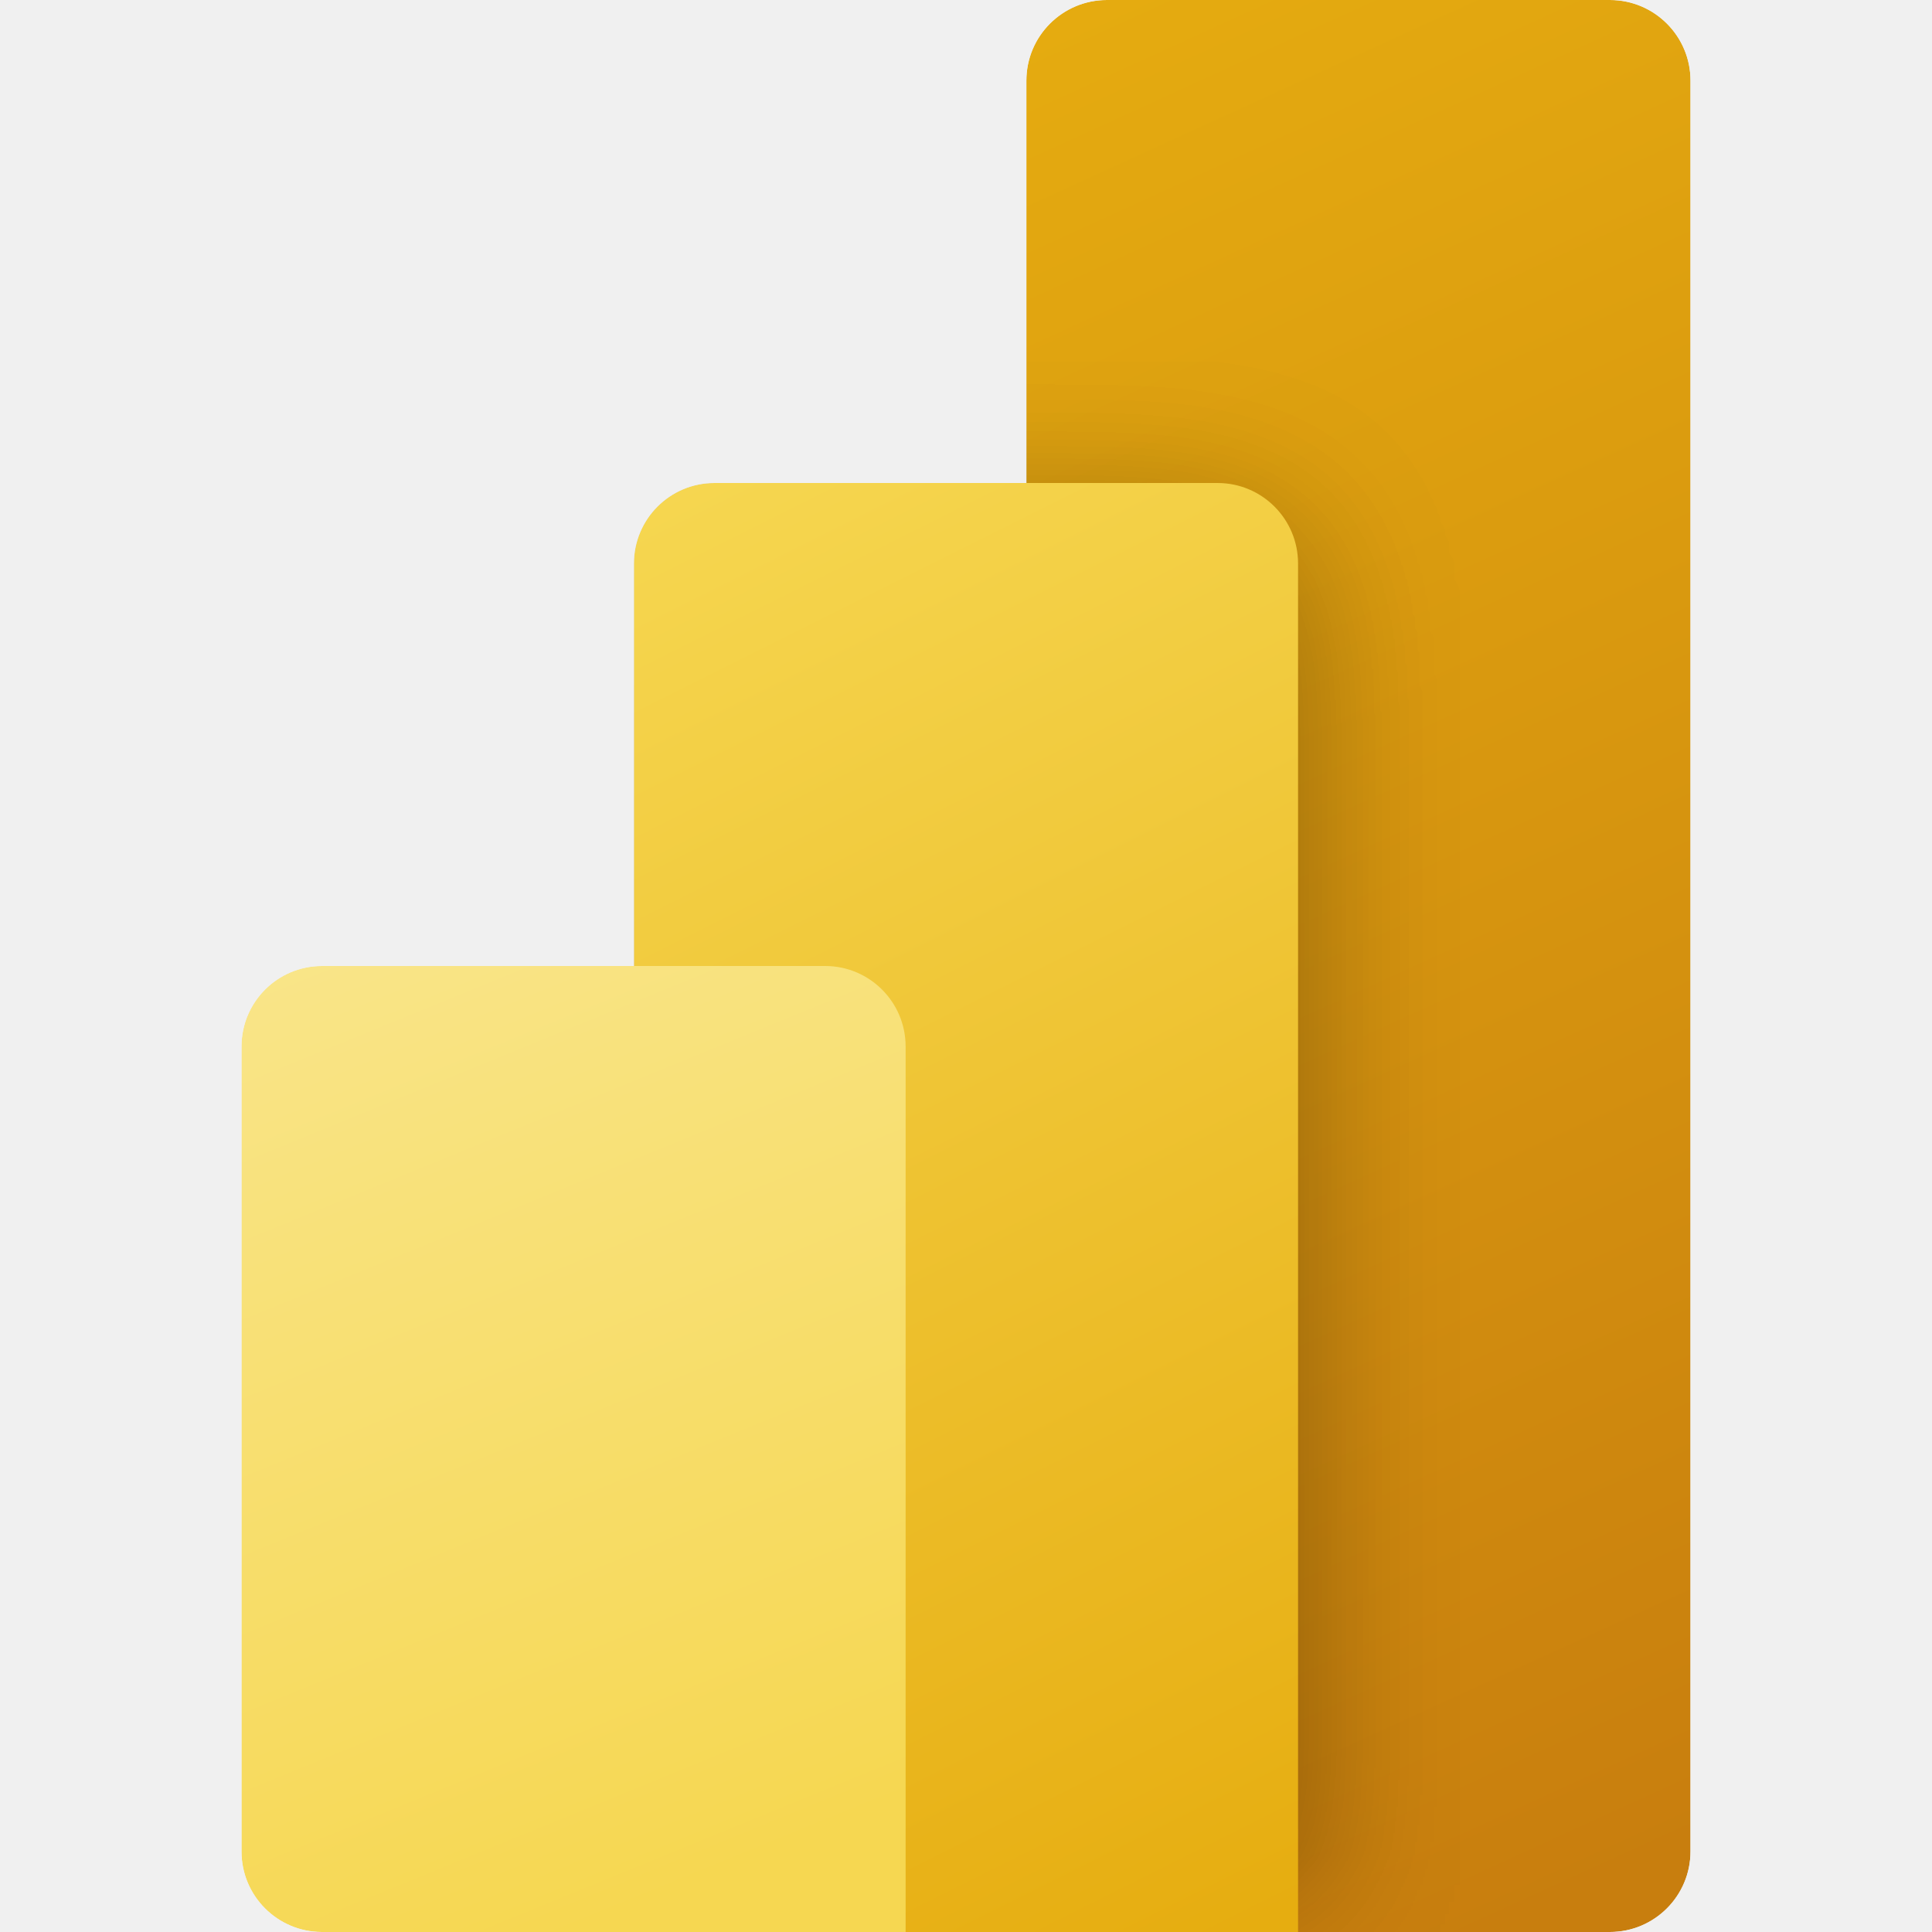
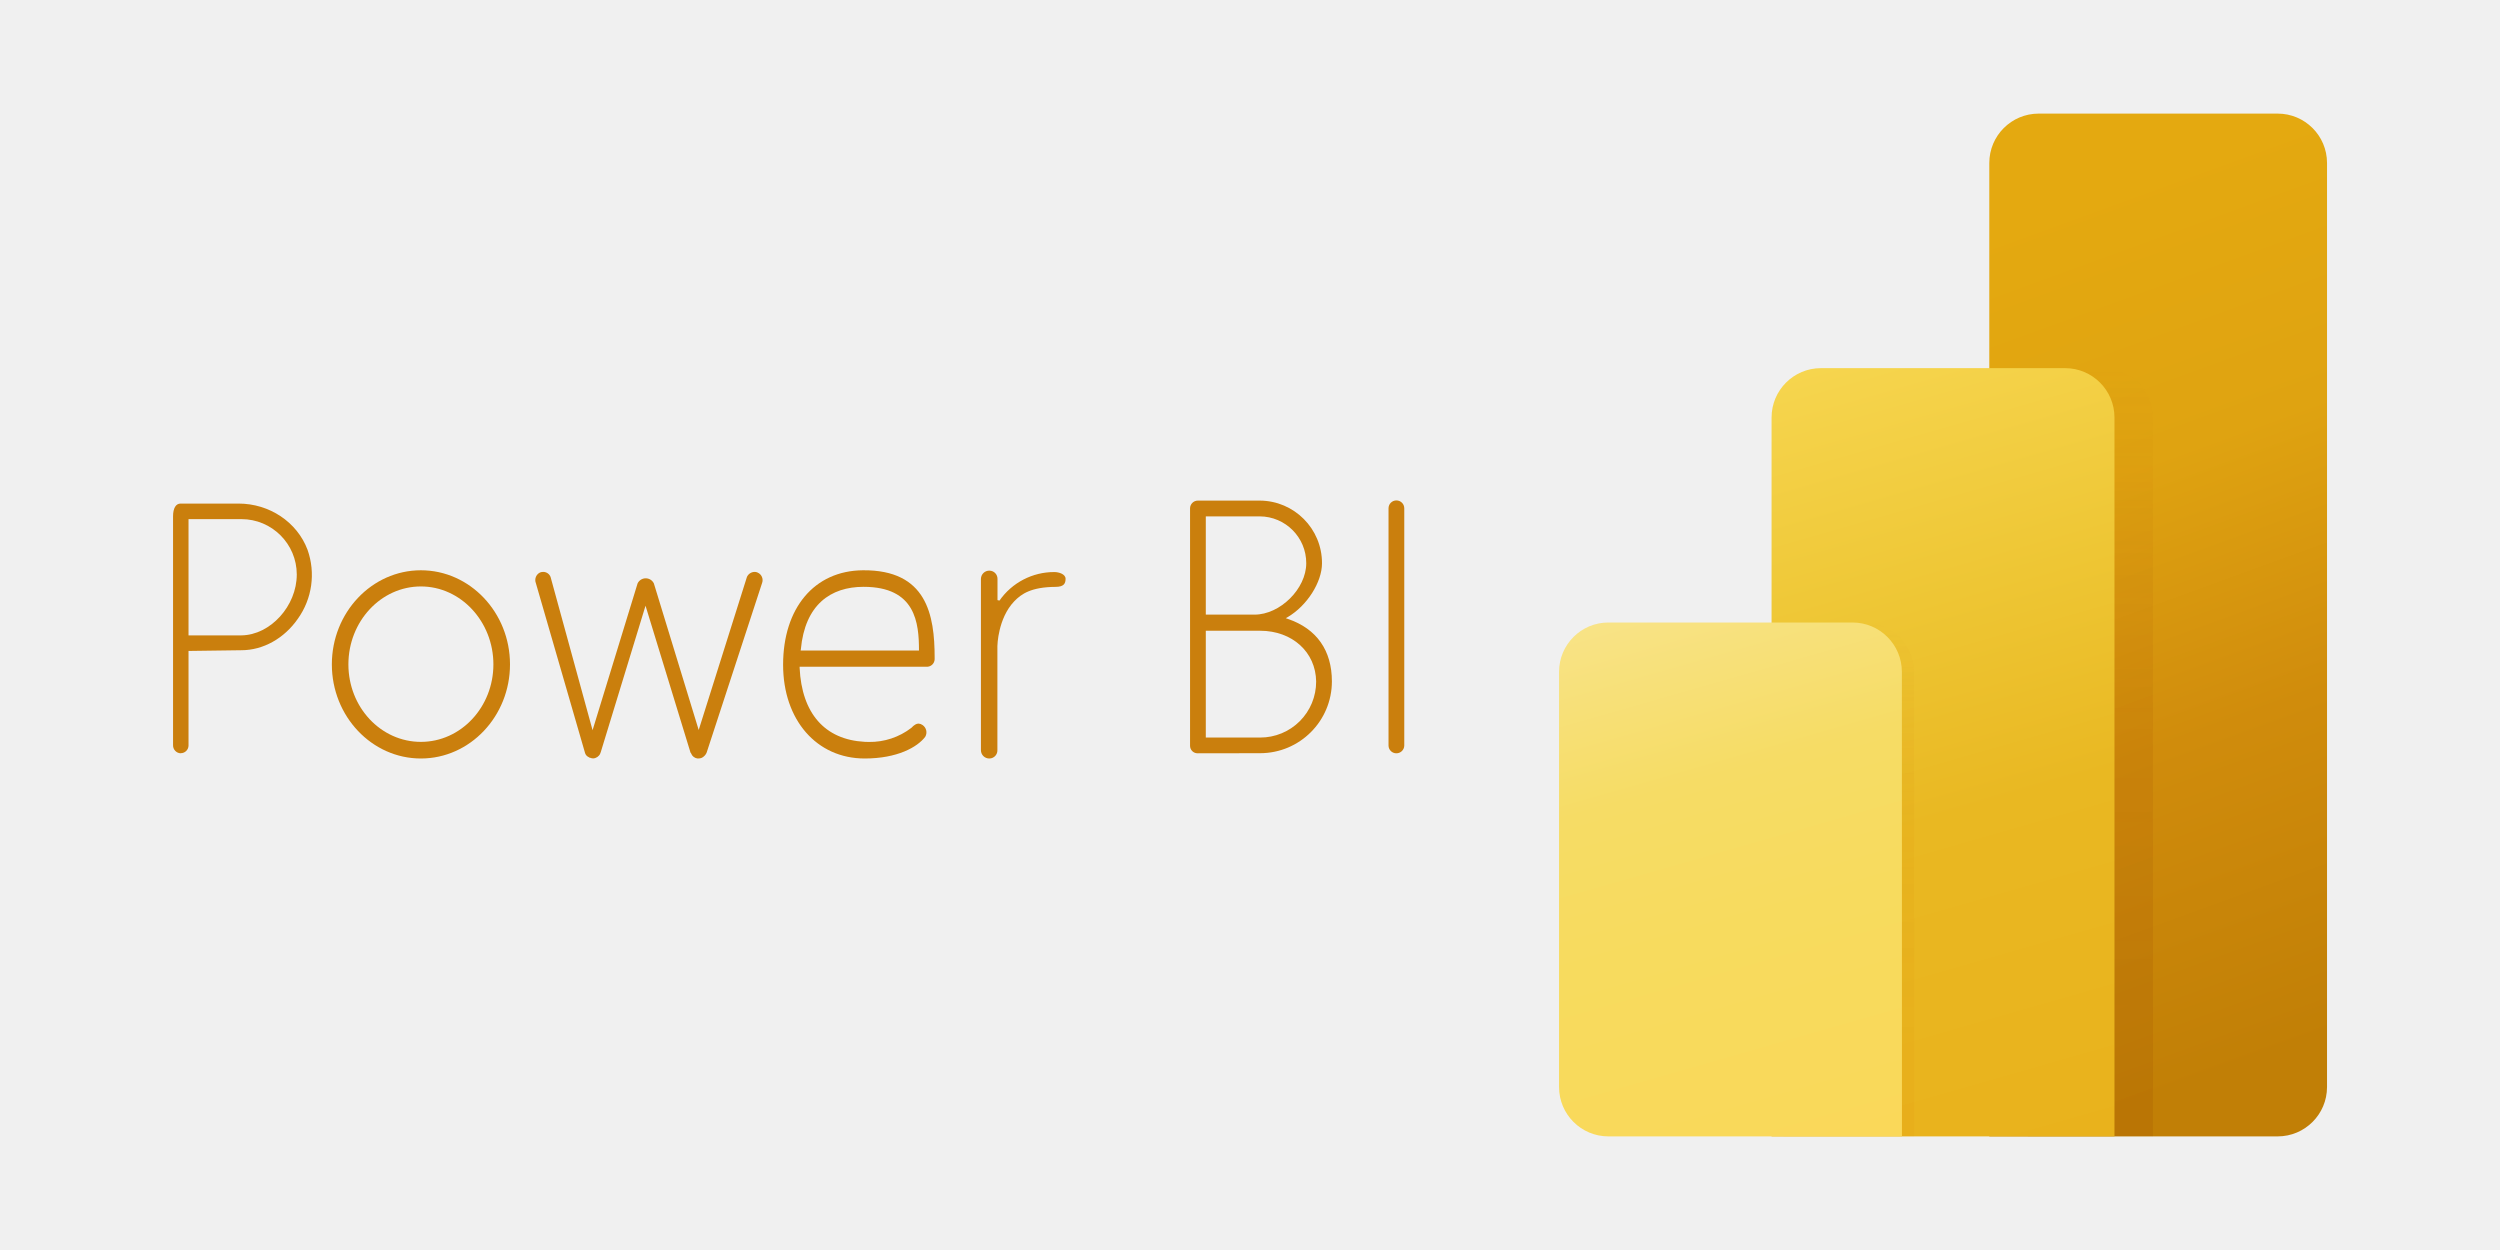
- <svg xmlns="http://www.w3.org/2000/svg" fill="none" viewBox="0 0 1600 1600">
-   <mask id="prefix__a" style="mask-type:alpha" maskUnits="userSpaceOnUse" x="200" y="0" width="1200" height="1600">
-     <path d="M1333.25 0c36.86 0 66.75 29.885 66.75 66.75v1466.5c0 36.86-29.89 66.75-66.75 66.75H266.667c-36.819 0-66.667-29.85-66.667-66.67V866.667C200 829.848 229.848 800 266.667 800H525V466.667C525 429.848 554.848 400 591.667 400H850V66.75C850 29.885 879.885 0 916.75 0h416.5z" fill="#fff" />
-   </mask>
-   <g mask="url(#prefix__a)">
-     <path d="M1400 66.75v1466.5c0 36.86-29.89 66.75-66.75 66.75h-416.5c-36.865 0-66.75-29.89-66.75-66.75V66.75C850 29.885 879.885 0 916.75 0h416.5c36.87 0 66.75 29.885 66.75 66.75z" fill="url(#prefix__paint0_linear_8592:56198)" />
-     <g filter="url(#prefix__filter0_dd_8592:56198)">
-       <path d="M1075 466.667V1600H525V466.667C525 429.848 554.848 400 591.667 400h416.663c36.82 0 66.67 29.848 66.67 66.667z" fill="url(#prefix__paint1_linear_8592:56198)" />
+ <svg xmlns="http://www.w3.org/2000/svg" viewBox="0 0 1000 500">
+   <defs>
+     <linearGradient id="linear-gradient" x1="800.29" y1="85.09" x2="921.64" y2="418.5" gradientUnits="userSpaceOnUse">
+       <stop offset="0.01" stop-color="#e4a910" />
+       <stop offset="0.32" stop-color="#dfa311" />
+       <stop offset="0.63" stop-color="#d08c0c" />
+       <stop offset="1" stop-color="#c17f06" />
+     </linearGradient>
+     <linearGradient id="linear-gradient-2" x1="836.16" y1="454.56" x2="836.16" y2="147.27" gradientUnits="userSpaceOnUse">
+       <stop offset="0" stop-color="#c17f06" />
+       <stop offset="0.22" stop-color="#c17f06" stop-opacity="0.99" />
+       <stop offset="0.37" stop-color="#c28006" stop-opacity="0.94" />
+       <stop offset="0.5" stop-color="#c38107" stop-opacity="0.86" />
+       <stop offset="0.61" stop-color="#c58207" stop-opacity="0.75" />
+       <stop offset="0.72" stop-color="#c78408" stop-opacity="0.61" />
+       <stop offset="0.82" stop-color="#ca8609" stop-opacity="0.43" />
+       <stop offset="0.91" stop-color="#cd890b" stop-opacity="0.22" />
+       <stop offset="1" stop-color="#d08c0c" stop-opacity="0" />
+     </linearGradient>
+     <linearGradient id="linear-gradient-3" x1="730.33" y1="145.9" x2="820.89" y2="461.7" gradientUnits="userSpaceOnUse">
+       <stop offset="0" stop-color="#f6d54e" />
+       <stop offset="0.31" stop-color="#eec634" />
+       <stop offset="0.57" stop-color="#e9b822" />
+       <stop offset="1" stop-color="#e9b21c" />
+     </linearGradient>
+     <linearGradient id="linear-gradient-4" x1="739.57" y1="454.56" x2="739.57" y2="248.96" gradientUnits="userSpaceOnUse">
+       <stop offset="0" stop-color="#f7db5e" />
+       <stop offset="0.2" stop-color="#f7da5d" stop-opacity="0.99" />
+       <stop offset="0.34" stop-color="#f5d75a" stop-opacity="0.95" />
+       <stop offset="0.45" stop-color="#f3d255" stop-opacity="0.89" />
+       <stop offset="0.56" stop-color="#efcc4e" stop-opacity="0.8" />
+       <stop offset="0.66" stop-color="#ebc345" stop-opacity="0.69" />
+       <stop offset="0.75" stop-color="#e6b839" stop-opacity="0.55" />
+       <stop offset="0.84" stop-color="#dfab2c" stop-opacity="0.39" />
+       <stop offset="0.92" stop-color="#d89c1d" stop-opacity="0.21" />
+       <stop offset="1" stop-color="#d08c0c" stop-opacity="0" />
+     </linearGradient>
+     <linearGradient id="linear-gradient-5" x1="661.04" y1="243.09" x2="724.64" y2="464.92" gradientUnits="userSpaceOnUse">
+       <stop offset="0" stop-color="#f8e386" />
+       <stop offset="0.31" stop-color="#f6dc65" />
+       <stop offset="0.57" stop-color="#f7db5e" />
+       <stop offset="1" stop-color="#fad859" />
+     </linearGradient>
+   </defs>
+   <g style="isolation:isolate">
+     <g id="Layer_1" data-name="Layer 1">
+       <path d="M911.06,454.56H795.72V65.19a19.75,19.75,0,0,1,19.75-19.75h95.59a19.75,19.75,0,0,1,19.75,19.75V434.81A19.75,19.75,0,0,1,911.06,454.56Z" style="fill:url(#linear-gradient)" />
+       <path d="M841.44,147.27H811.12V454.56h50.07V167A19.74,19.74,0,0,0,841.44,147.27Z" style="opacity:0.15;mix-blend-mode:multiply;fill:url(#linear-gradient-2)" />
+       <path d="M845.79,454.56H708.63V167a19.74,19.74,0,0,1,19.75-19.74h97.67A19.74,19.74,0,0,1,845.79,167Z" style="fill:url(#linear-gradient-3)" />
+       <path d="M745.9,249H713.5v205.6h52.14V268.71A19.74,19.74,0,0,0,745.9,249Z" style="opacity:0.15;mix-blend-mode:multiply;fill:url(#linear-gradient-4)" />
+       <path d="M760.78,454.56H643.36a19.74,19.74,0,0,1-19.74-19.75V268.71A19.74,19.74,0,0,1,643.36,249H741a19.75,19.75,0,0,1,19.75,19.75Z" style="fill:url(#linear-gradient-5)" />
+       <path d="M72.22,301.32a3.18,3.18,0,0,1-3-3.27V206.54c0-3.25,1.11-5.11,3-5.11H95.42c12.36,0,23.45,7.42,27.59,18.47a30.12,30.12,0,0,1-3.88,27.62c-5.46,7.87-13.89,12.57-22.56,12.57l-21.16.29v37.9a3.11,3.11,0,0,1-3.18,3Zm3.19-47.17H96.57c11.59-.14,22.14-11.75,22.14-24.36a22.16,22.16,0,0,0-22.14-22.14H75.41Z" style="fill:#ca7f0d" />
+       <path d="M168.36,303.4c-19.64,0-35.62-16.89-35.62-37.65s16-37.64,35.62-37.64S204,245,204,265.75,188,303.4,168.36,303.4Zm0-68.82c-16,0-29,14-29,31.17s13,31,29,31,29-13.91,29-31S184.35,234.58,168.36,234.58Z" style="fill:#ca7f0d" />
+       <path d="M279,303.4a3.18,3.18,0,0,1-2.55-2l0-.11-.24-.23-18-58.77L240.26,301s0,0,0,0a.66.66,0,0,0-.17.45,3.3,3.3,0,0,1-2.85,1.92,4.38,4.38,0,0,1-1.27-.29.54.54,0,0,1-.45-.21,2.62,2.62,0,0,1-1.47-1.57l-19.69-68A3.38,3.38,0,0,1,216,229a3.27,3.27,0,0,1,1.22-.24,3.16,3.16,0,0,1,3,2l16.81,61.32,18-58.7a3.61,3.61,0,0,1,6.52,0L279.48,292l19.3-61.24a3.42,3.42,0,0,1,3.11-2A2.66,2.66,0,0,1,303,229a3.32,3.32,0,0,1,1.81,4.28L282.67,301a3.91,3.91,0,0,1-1.26,1.67,2.86,2.86,0,0,1-1.61.69Z" style="fill:#ca7f0d" />
+       <path d="M345.88,303.4c-19.22,0-32.64-15.42-32.64-37.49,0-22.61,12.42-37.65,31.94-37.8,25.46-.21,28.68,17.74,28.68,35v.59a3.1,3.1,0,0,1-3.31,3h-50.7l0,.43c.85,18.23,10.08,28.74,26,29.6.57,0,1.12.05,1.68.05a27.18,27.18,0,0,0,17-5.63c1.12-1.18,2-1.72,2.93-1.72A3.08,3.08,0,0,1,369,290a3.52,3.52,0,0,1,1.09,4.72C366.93,298.88,358.89,303.4,345.88,303.4Zm-.46-68.67c-13.24,0-23.44,7.22-25.08,25l-.09.49h47.34C367.59,249.18,366.29,234.73,345.42,234.73Z" style="fill:#ca7f0d" />
+       <path d="M395.84,303.4a3.33,3.33,0,0,1-3.47-3.31V231.58a3.33,3.33,0,0,1,3.47-3.32,3.25,3.25,0,0,1,3.16,3.32v8.47l.79.18a26.68,26.68,0,0,1,21.93-11.41c1.87,0,4.51.84,4.51,2.7s-.66,3.22-4,3.23c-9.73.06-13.7,2.81-16.54,5.78-6.55,6.85-6.73,17.74-6.73,17.85v41.71A3.24,3.24,0,0,1,395.84,303.4Z" style="fill:#ca7f0d" />
+       <path d="M479.1,301.32a3,3,0,0,1-3.08-3.08V203.32a3.12,3.12,0,0,1,3.08-3.08h24.79A25,25,0,0,1,528.8,225.3c0,7.59-6,17-13.7,21.52l-.78.46.86.3c11.5,3.93,17.58,12.59,17.58,25a28.73,28.73,0,0,1-28.7,28.7Zm3.22-6.3h21.74a22.35,22.35,0,0,0,22.4-22.39c-.14-11.79-9.56-20.33-22.4-20.33H482.32Zm0-49.17h19.49c10.25,0,20.69-10.37,20.69-20.55a18.7,18.7,0,0,0-18.61-18.75H482.32Z" style="fill:#ca7f0d" />
+       <path d="M558.49,301.32a3.12,3.12,0,0,1-3.08-3.08V203.32a3.15,3.15,0,0,1,6.3,0v94.92A3.15,3.15,0,0,1,558.49,301.32Z" style="fill:#ca7f0d" />
    </g>
-     <path d="M200 866.667v666.663c0 36.82 29.848 66.67 66.667 66.67H750V866.667C750 829.848 720.152 800 683.333 800H266.667C229.848 800 200 829.848 200 866.667z" fill="url(#prefix__paint2_linear_8592:56198)" />
  </g>
-   <defs>
-     <linearGradient id="prefix__paint0_linear_8592:56198" x1="758.333" y1="0" x2="1447.82" y2="1507.15" gradientUnits="userSpaceOnUse">
-       <stop stop-color="#E6AD10" />
-       <stop offset="1" stop-color="#C87E0E" />
-     </linearGradient>
-     <linearGradient id="prefix__paint1_linear_8592:56198" x1="524.955" y1="400" x2="1105.79" y2="1561.67" gradientUnits="userSpaceOnUse">
-       <stop stop-color="#F6D751" />
-       <stop offset="1" stop-color="#E6AD10" />
-     </linearGradient>
-     <linearGradient id="prefix__paint2_linear_8592:56198" x1="199.955" y1="800" x2="519.784" y2="1581.68" gradientUnits="userSpaceOnUse">
-       <stop stop-color="#F9E589" />
-       <stop offset="1" stop-color="#F6D751" />
-     </linearGradient>
-     <filter id="prefix__filter0_dd_8592:56198" x="391.667" y="300" width="816.667" height="1466.67" filterUnits="userSpaceOnUse" color-interpolation-filters="sRGB">
-       <feFlood flood-opacity="0" result="BackgroundImageFix" />
-       <feColorMatrix in="SourceAlpha" values="0 0 0 0 0 0 0 0 0 0 0 0 0 0 0 0 0 0 127 0" result="hardAlpha" />
-       <feOffset dy="6.333" />
-       <feGaussianBlur stdDeviation="6.333" />
-       <feColorMatrix values="0 0 0 0 0 0 0 0 0 0 0 0 0 0 0 0 0 0 0.2 0" />
-       <feBlend in2="BackgroundImageFix" result="effect1_dropShadow_8592:56198" />
-       <feColorMatrix in="SourceAlpha" values="0 0 0 0 0 0 0 0 0 0 0 0 0 0 0 0 0 0 127 0" result="hardAlpha" />
-       <feOffset dy="33.333" />
-       <feGaussianBlur stdDeviation="66.667" />
-       <feColorMatrix values="0 0 0 0 0 0 0 0 0 0 0 0 0 0 0 0 0 0 0.18 0" />
-       <feBlend in2="effect1_dropShadow_8592:56198" result="effect2_dropShadow_8592:56198" />
-       <feBlend in="SourceGraphic" in2="effect2_dropShadow_8592:56198" result="shape" />
-     </filter>
-   </defs>
</svg>
